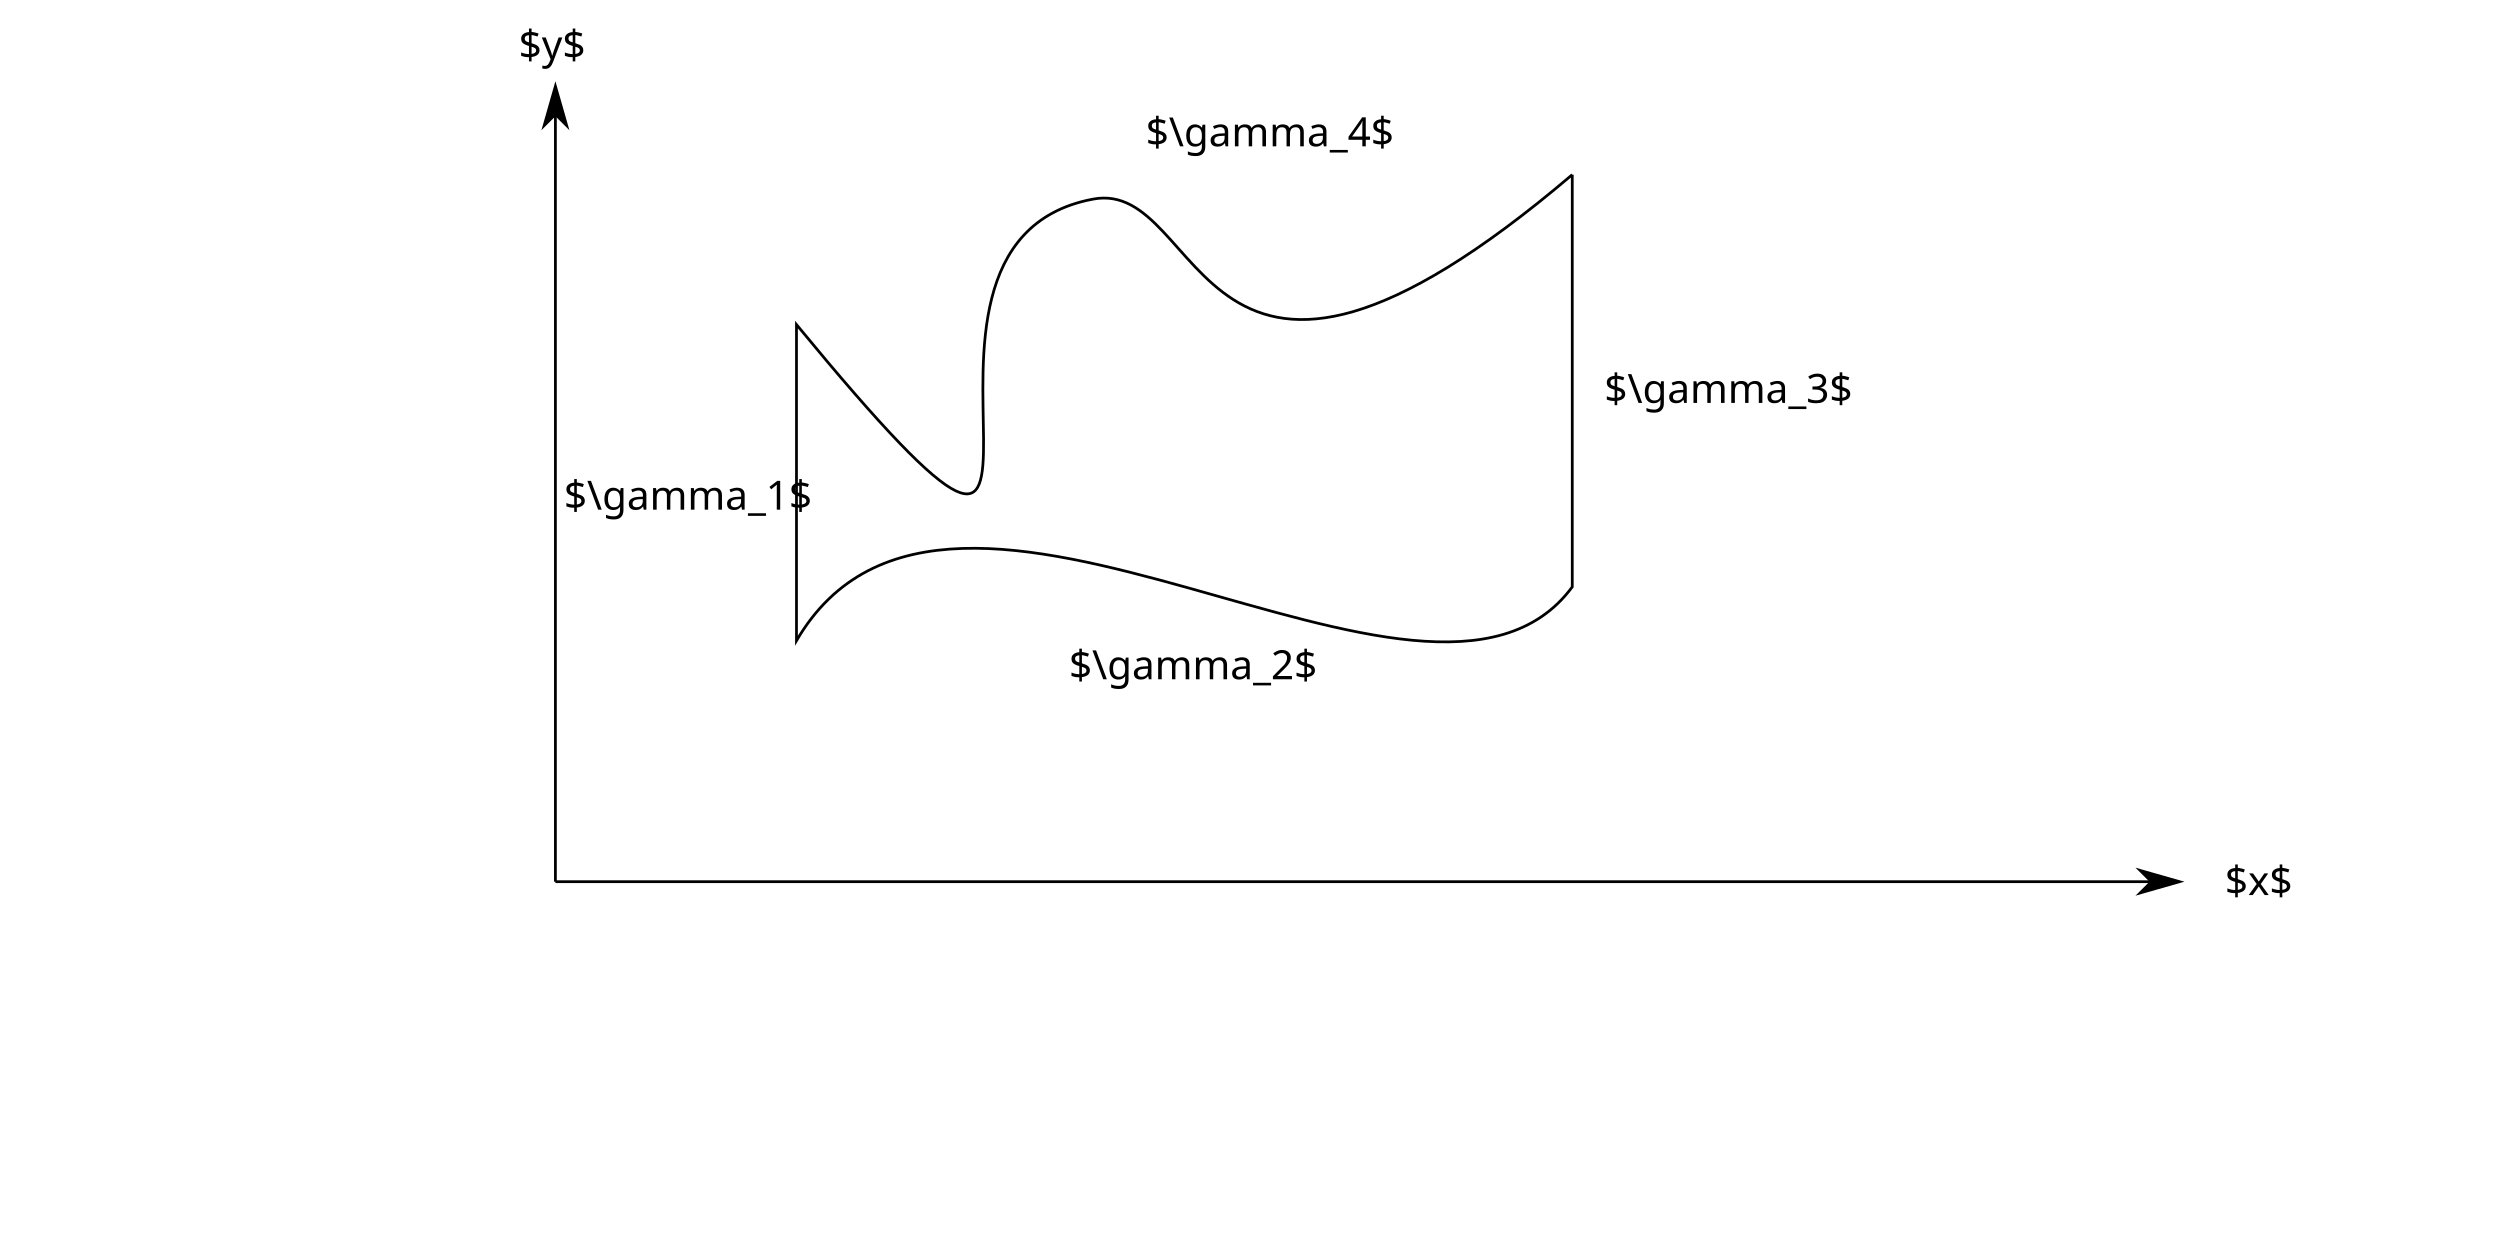
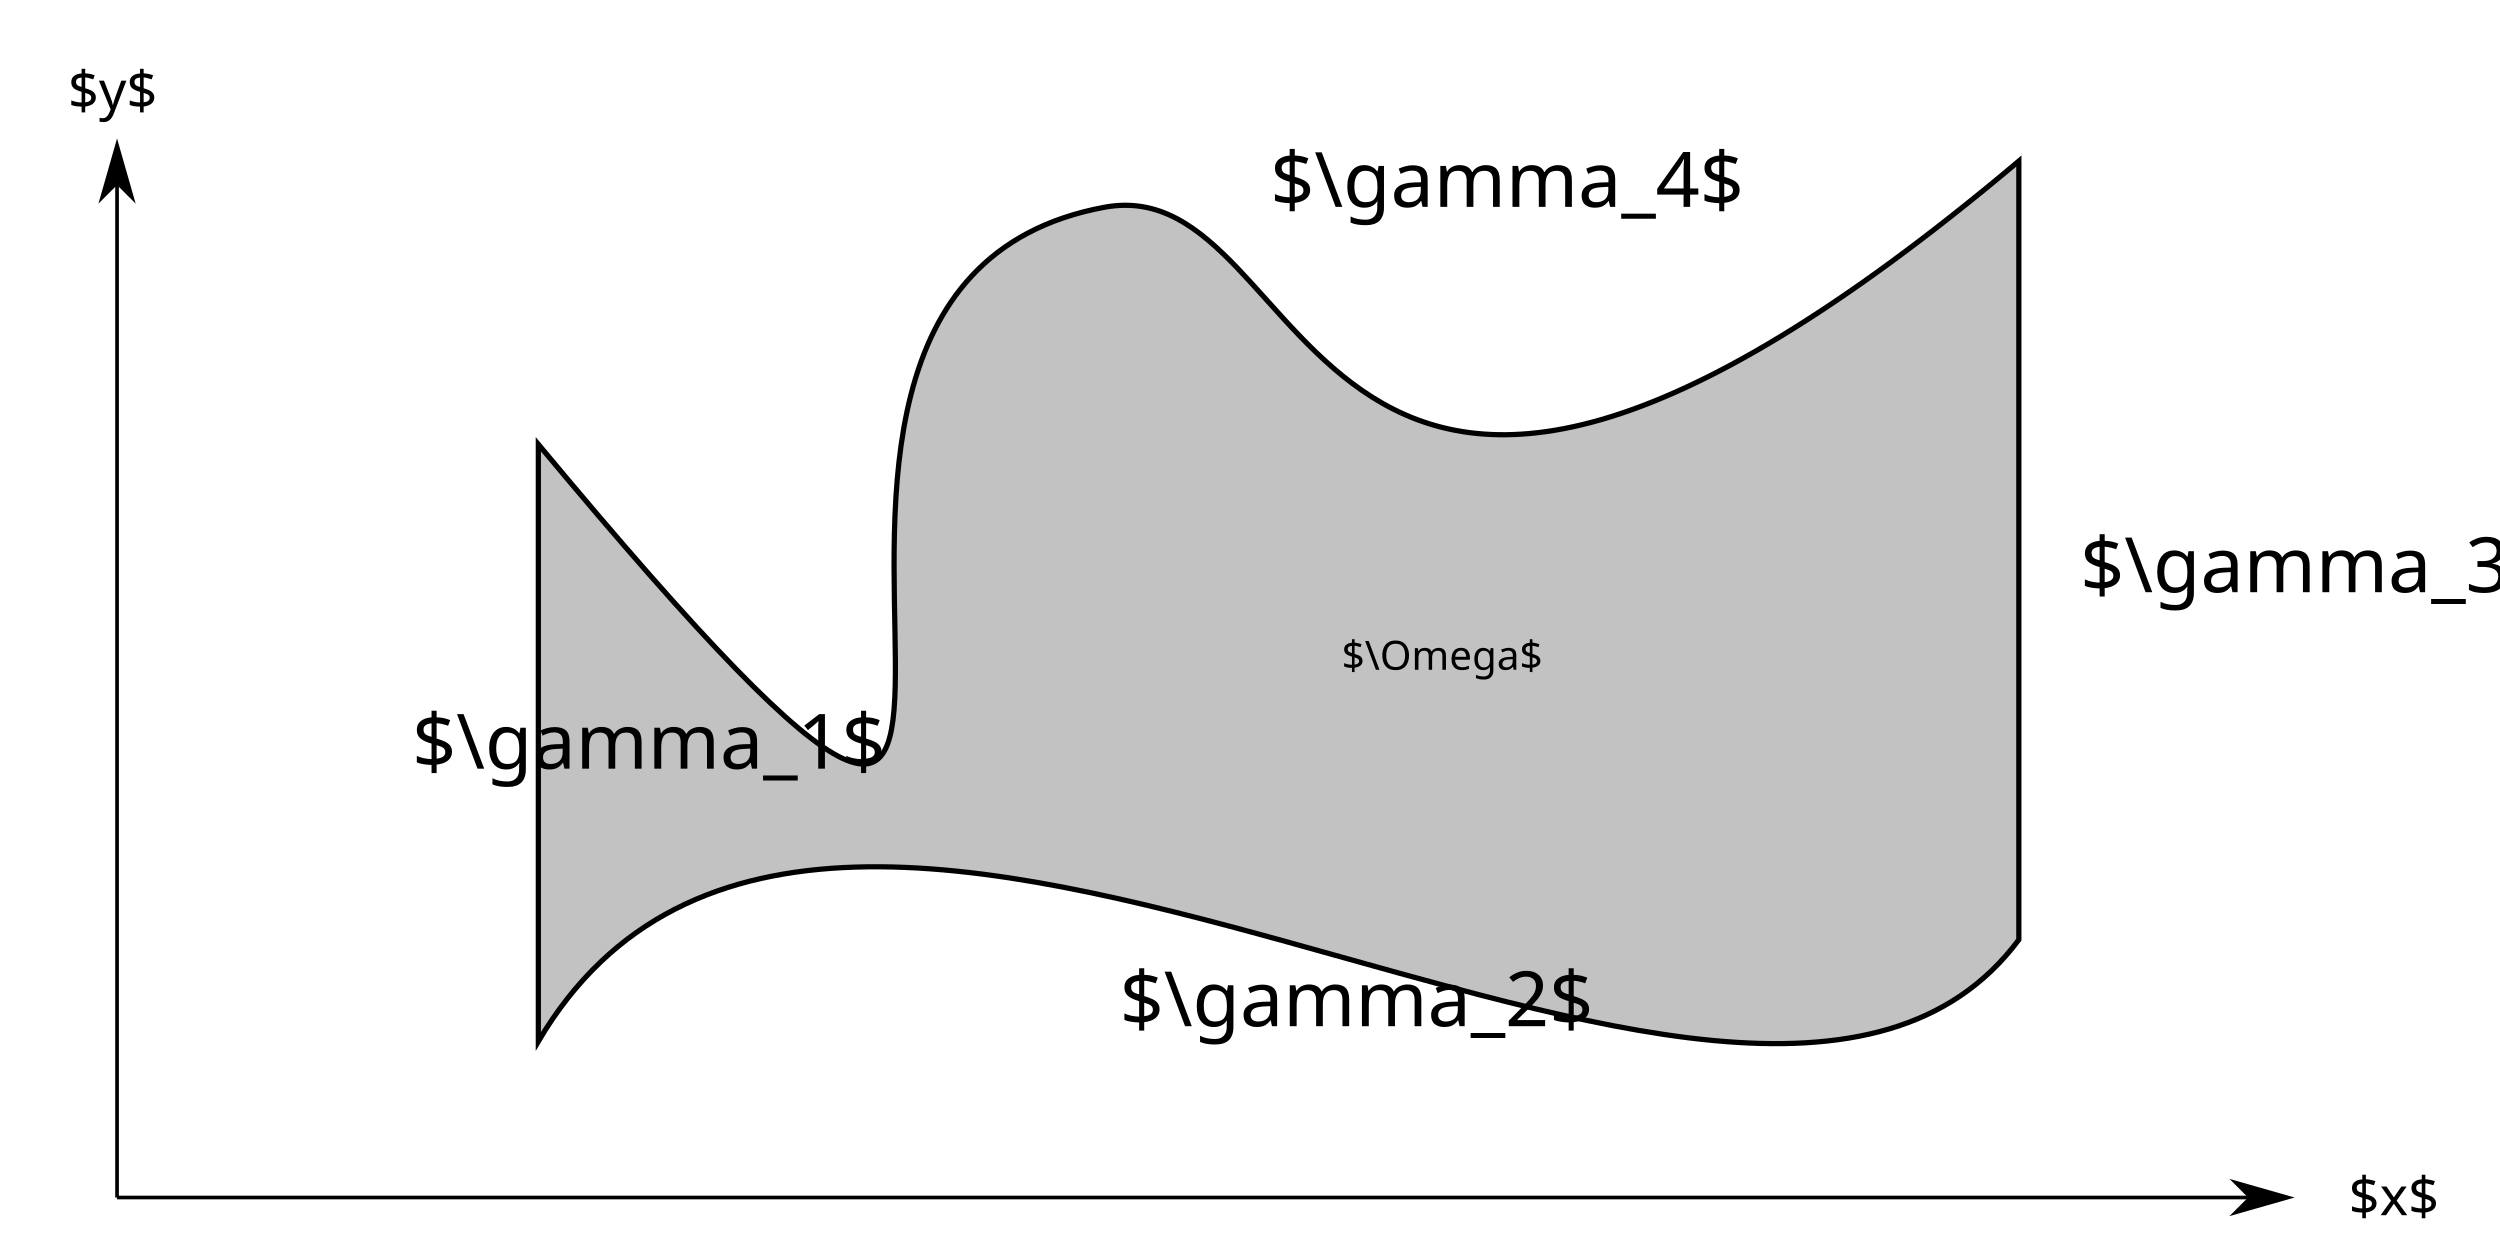
<svg xmlns="http://www.w3.org/2000/svg" width="240mm" height="120mm" viewBox="0 0 240 120" version="1.1" id="svg8">
  <defs id="defs2">
    <marker style="overflow:visible;" id="Arrow1Lend" refX="0.0" refY="0.0" orient="auto">
      <path transform="scale(0.8) rotate(180) translate(12.5,0)" style="fill-rule:evenodd;fill:context-stroke;stroke:context-stroke;stroke-width:1.0pt;" d="M 0.0,0.0 L 5.0,-5.0 L -12.5,0.0 L 5.0,5.0 L 0.0,0.0 z " id="path16619" />
    </marker>
  </defs>
  <g id="layer1" transform="translate(0,-177)">
-     <path style="fill:none;stroke:#000000;stroke-width:0.265;stroke-linecap:butt;stroke-linejoin:miter;stroke-opacity:1;stroke-miterlimit:4;stroke-dasharray:none;marker-end:url(#Arrow1Lend)" d="M 53.319,261.642 H 209.199" id="path856" />
-     <path style="fill:none;stroke:#000000;stroke-width:0.265px;stroke-linecap:butt;stroke-linejoin:miter;stroke-opacity:1;marker-end:url(#Arrow1Lend)" d="M 53.319,261.642 V 185.309" id="path858" />
-     <path style="fill:none;stroke:#000000;stroke-width:0.265px;stroke-linecap:butt;stroke-linejoin:miter;stroke-opacity:1" d="m 150.937,193.765 v 39.576 c -13.783,18.666 -59.7,-20.137 -74.475,5.167 v -30.346 c 33.646,40.829 4.757,-7.596 28.473,-12.047 11.007,-2.066 9.622,28.607 46.002,-2.349 z" id="path893" />
-     <text xml:space="preserve" style="font-size:3.881px;line-height:1.25;font-family:sans-serif;-inkscape-font-specification:'sans-serif, Normal';stroke-width:0.265" x="154.02" y="215.678" id="text2842">
-       <tspan id="tspan2840" style="stroke-width:0.265" x="154.02" y="215.678">$\gamma_3$</tspan>
+     <path style="fill:none;stroke:#000000;stroke-width:0.352;stroke-linecap:butt;stroke-linejoin:miter;stroke-miterlimit:4;stroke-dasharray:none;stroke-opacity:1;marker-end:url(#Arrow1Lend)" d="M 11.236,291.961 H 219.599" id="path856" />
+     <path style="fill:none;stroke:#000000;stroke-width:0.352px;stroke-linecap:butt;stroke-linejoin:miter;stroke-opacity:1;marker-end:url(#Arrow1Lend)" d="M 11.236,291.961 V 190.978" id="path858" />
+     <path style="fill:#000000;fill-opacity:0.242;stroke:#000000;stroke-width:0.502px;stroke-linecap:butt;stroke-linejoin:miter;stroke-opacity:1" d="m 193.809,192.462 v 74.75 C 167.505,302.468 79.876,229.178 51.68,276.971 v -57.318 c 64.212,77.116 9.078,-14.348 54.338,-22.755 21.007,-3.902 18.362,54.032 87.791,-4.437 z" id="path893" />
+     <text xml:space="preserve" style="font-size:7.368px;line-height:1.25;font-family:sans-serif;-inkscape-font-specification:'sans-serif, Normal';stroke-width:0.502" x="198.664" y="235.064" id="text2842" transform="scale(1.005186,0.9948406)">
+       <tspan id="tspan2840" style="stroke-width:0.502" x="198.664" y="235.064">$\gamma_3$</tspan>
    </text>
-     <text xml:space="preserve" style="font-size:3.881px;line-height:1.25;font-family:sans-serif;-inkscape-font-specification:'sans-serif, Normal';stroke-width:0.265" x="54.141" y="225.928" id="text2842-3">
-       <tspan id="tspan2840-6" style="stroke-width:0.265" x="54.141" y="225.928">$\gamma_1$</tspan>
+     <text xml:space="preserve" style="font-size:7.368px;line-height:1.25;font-family:sans-serif;-inkscape-font-specification:'sans-serif, Normal';stroke-width:0.502" x="39.355" y="252.091" id="text2842-3" transform="scale(1.005186,0.9948406)">
+       <tspan id="tspan2840-6" style="stroke-width:0.502" x="39.355" y="252.091">$\gamma_1$</tspan>
    </text>
-     <text xml:space="preserve" style="font-size:3.881px;line-height:1.25;font-family:sans-serif;-inkscape-font-specification:'sans-serif, Normal';stroke-width:0.265" x="102.63" y="242.207" id="text2842-7">
-       <tspan id="tspan2840-5" style="stroke-width:0.265" x="102.63" y="242.207">$\gamma_2$</tspan>
+     <text xml:space="preserve" style="font-size:7.368px;line-height:1.25;font-family:sans-serif;-inkscape-font-specification:'sans-serif, Normal';stroke-width:0.502" x="106.934" y="276.945" id="text2842-7" transform="scale(1.005186,0.9948406)">
+       <tspan id="tspan2840-5" style="stroke-width:0.502" x="106.934" y="276.945">$\gamma_2$</tspan>
    </text>
-     <text xml:space="preserve" style="font-size:3.881px;line-height:1.25;font-family:sans-serif;-inkscape-font-specification:'sans-serif, Normal';stroke-width:0.265" x="109.995" y="191.047" id="text2842-35">
-       <tspan id="tspan2840-62" style="stroke-width:0.265" x="109.995" y="191.047">$\gamma_4$</tspan>
+     <text xml:space="preserve" style="font-size:7.368px;line-height:1.25;font-family:sans-serif;-inkscape-font-specification:'sans-serif, Normal';stroke-width:0.502" x="121.311" y="197.88" id="text2842-35" transform="scale(1.005186,0.9948406)">
+       <tspan id="tspan2840-62" style="stroke-width:0.502" x="121.311" y="197.88">$\gamma_4$</tspan>
    </text>
-     <text xml:space="preserve" style="font-size:3.881px;line-height:1.25;font-family:sans-serif;-inkscape-font-specification:'sans-serif, Normal';stroke-width:0.265" x="213.595" y="262.927" id="text20227">
-       <tspan id="tspan20225" style="stroke-width:0.265" x="213.595" y="262.927">$x$</tspan>
+     <text xml:space="preserve" style="font-size:5.16px;line-height:1.25;font-family:sans-serif;-inkscape-font-specification:'sans-serif, Normal';stroke-width:0.352" x="224.311" y="295.184" id="text20227" transform="scale(1.005186,0.9948406)">
+       <tspan id="tspan20225" style="stroke-width:0.352" x="224.311" y="295.184">$x$</tspan>
    </text>
-     <text xml:space="preserve" style="font-size:3.881px;line-height:1.25;font-family:sans-serif;-inkscape-font-specification:'sans-serif, Normal';stroke-width:0.265" x="49.798" y="182.675" id="text20227-9">
-       <tspan id="tspan20225-1" style="stroke-width:0.265" x="49.798" y="182.675">$y$</tspan>
+     <text xml:space="preserve" style="font-size:5.16px;line-height:1.25;font-family:sans-serif;-inkscape-font-specification:'sans-serif, Normal';stroke-width:0.352" x="6.496" y="188.465" id="text20227-9" transform="scale(1.005186,0.9948406)">
+       <tspan id="tspan20225-1" style="stroke-width:0.352" x="6.496" y="188.465">$y$</tspan>
+     </text>
+     <text xml:space="preserve" style="font-size:3.881px;line-height:1.25;font-family:sans-serif;-inkscape-font-specification:'sans-serif, Normal';stroke-width:0.265" x="128.806" y="241.3" id="text2270">
+       <tspan id="tspan2268" style="stroke-width:0.265" x="128.806" y="241.3">$\Omega$</tspan>
    </text>
  </g>
</svg>
